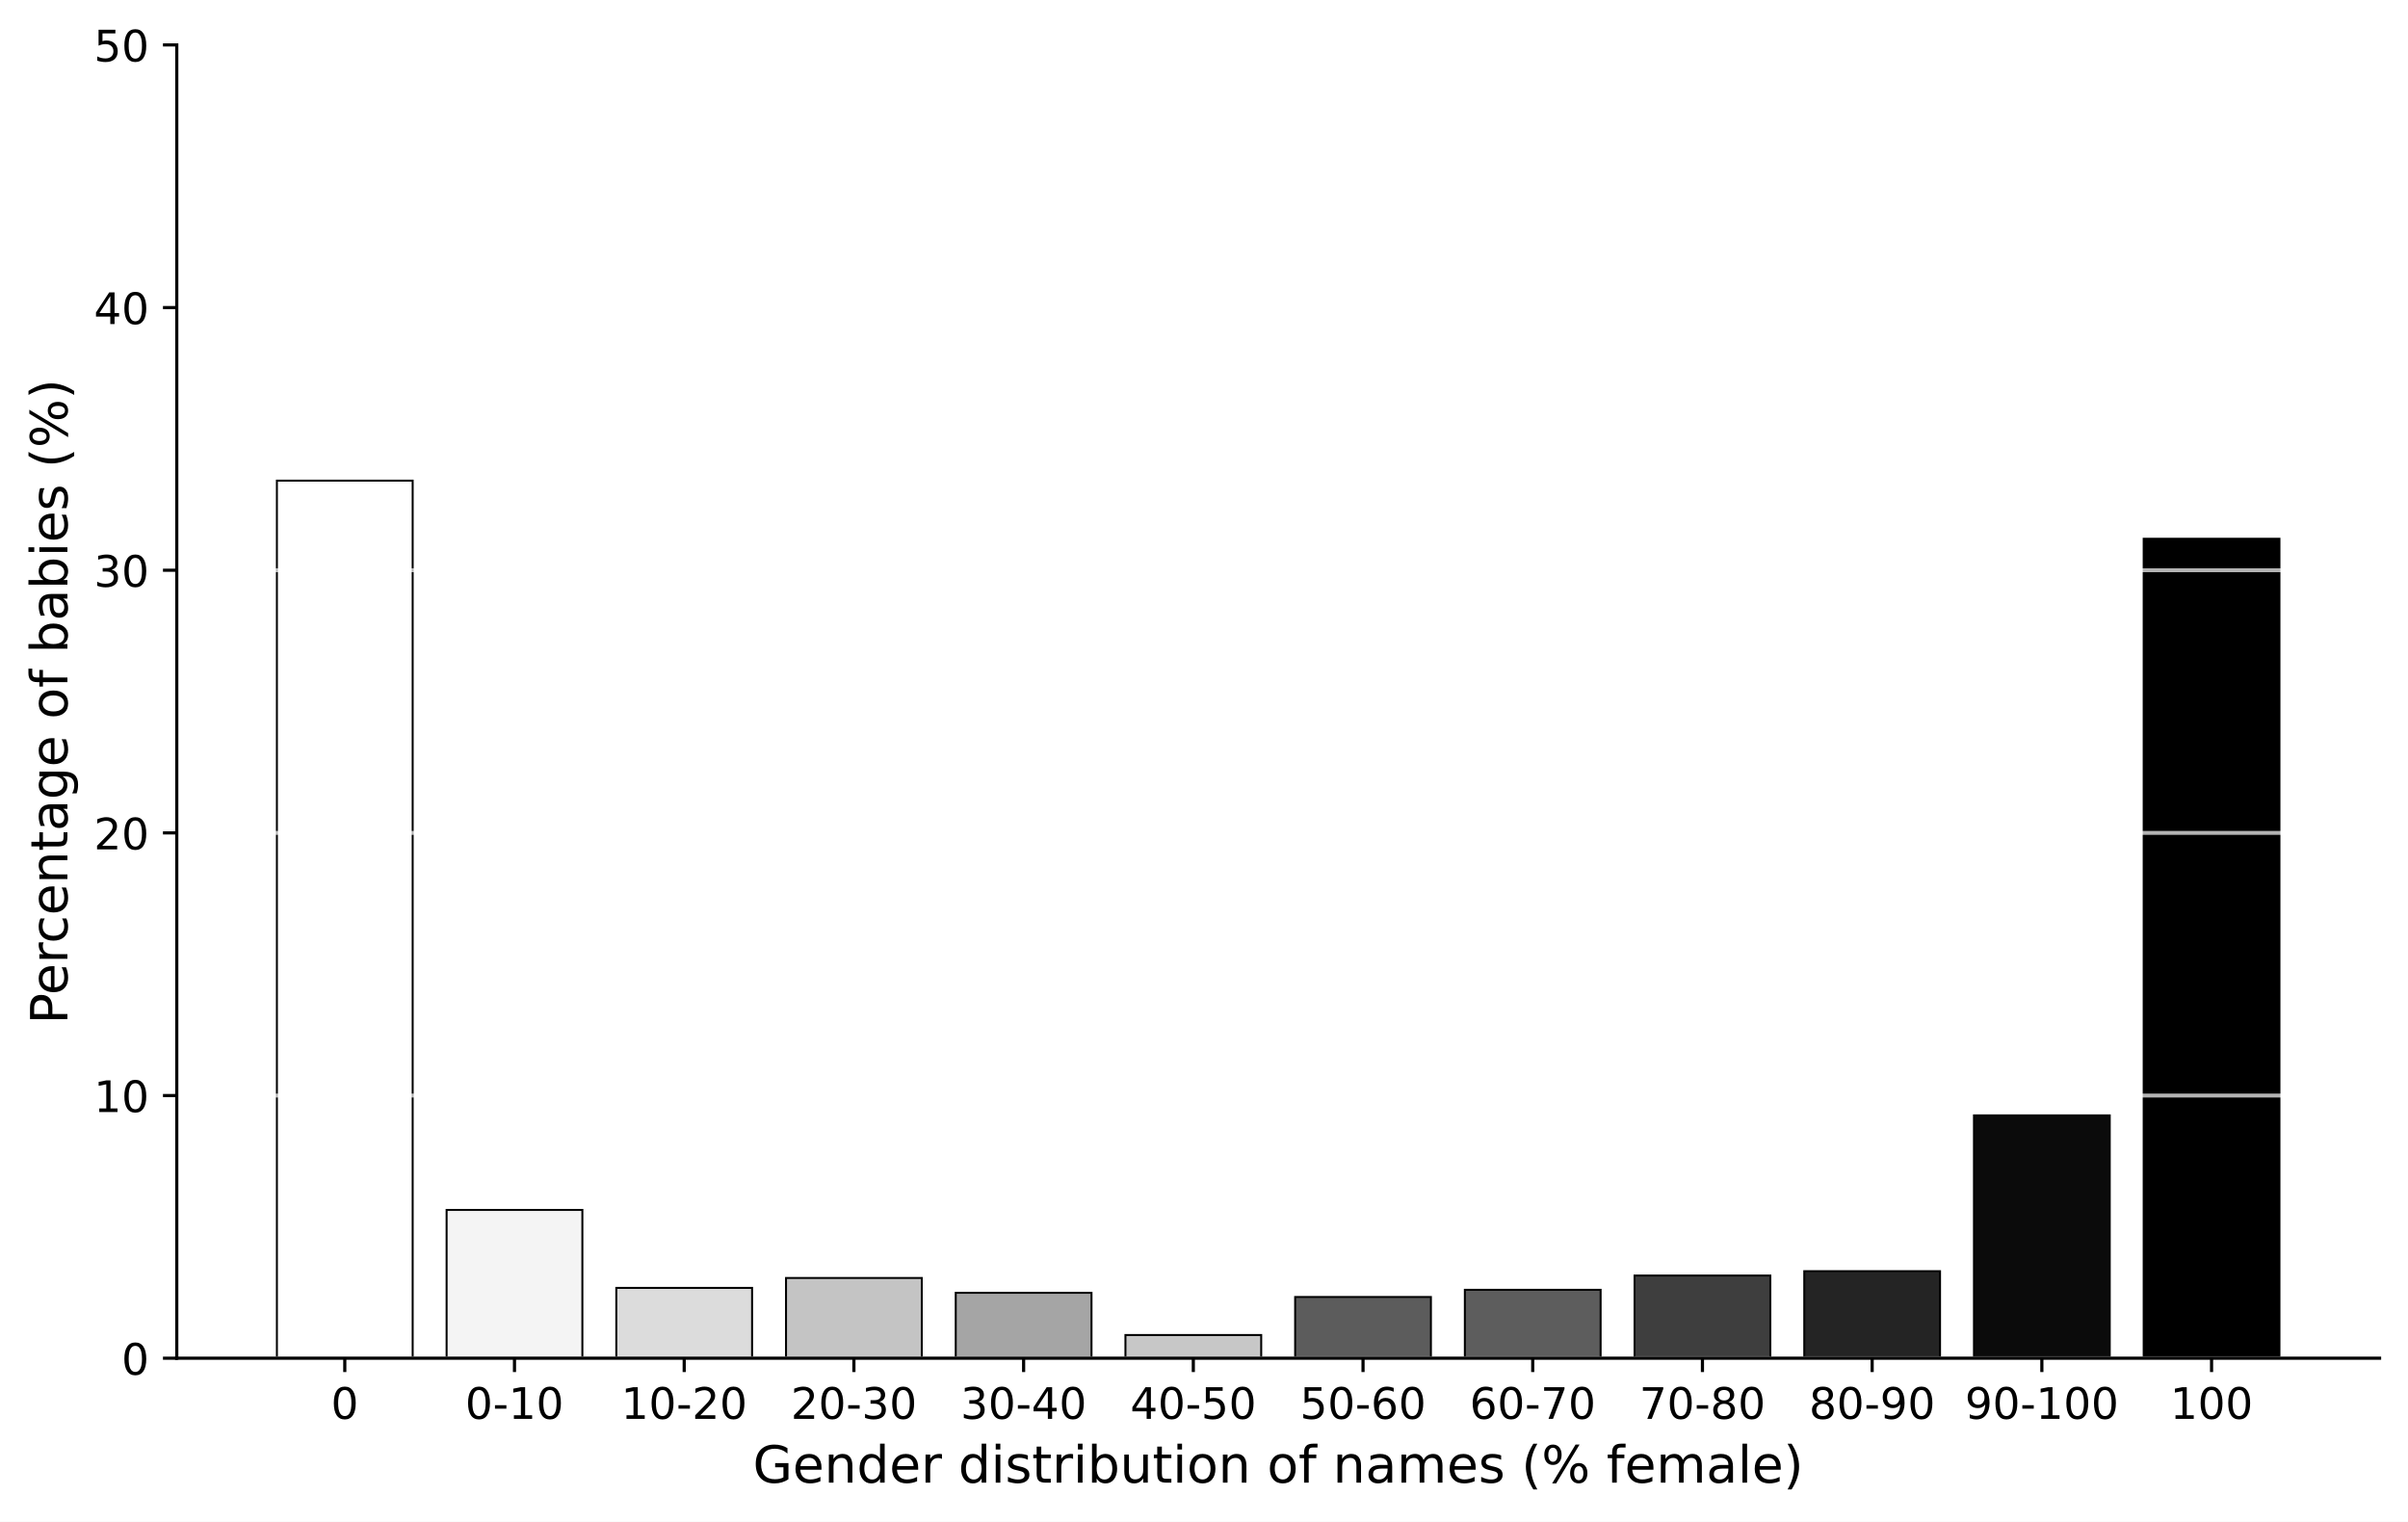
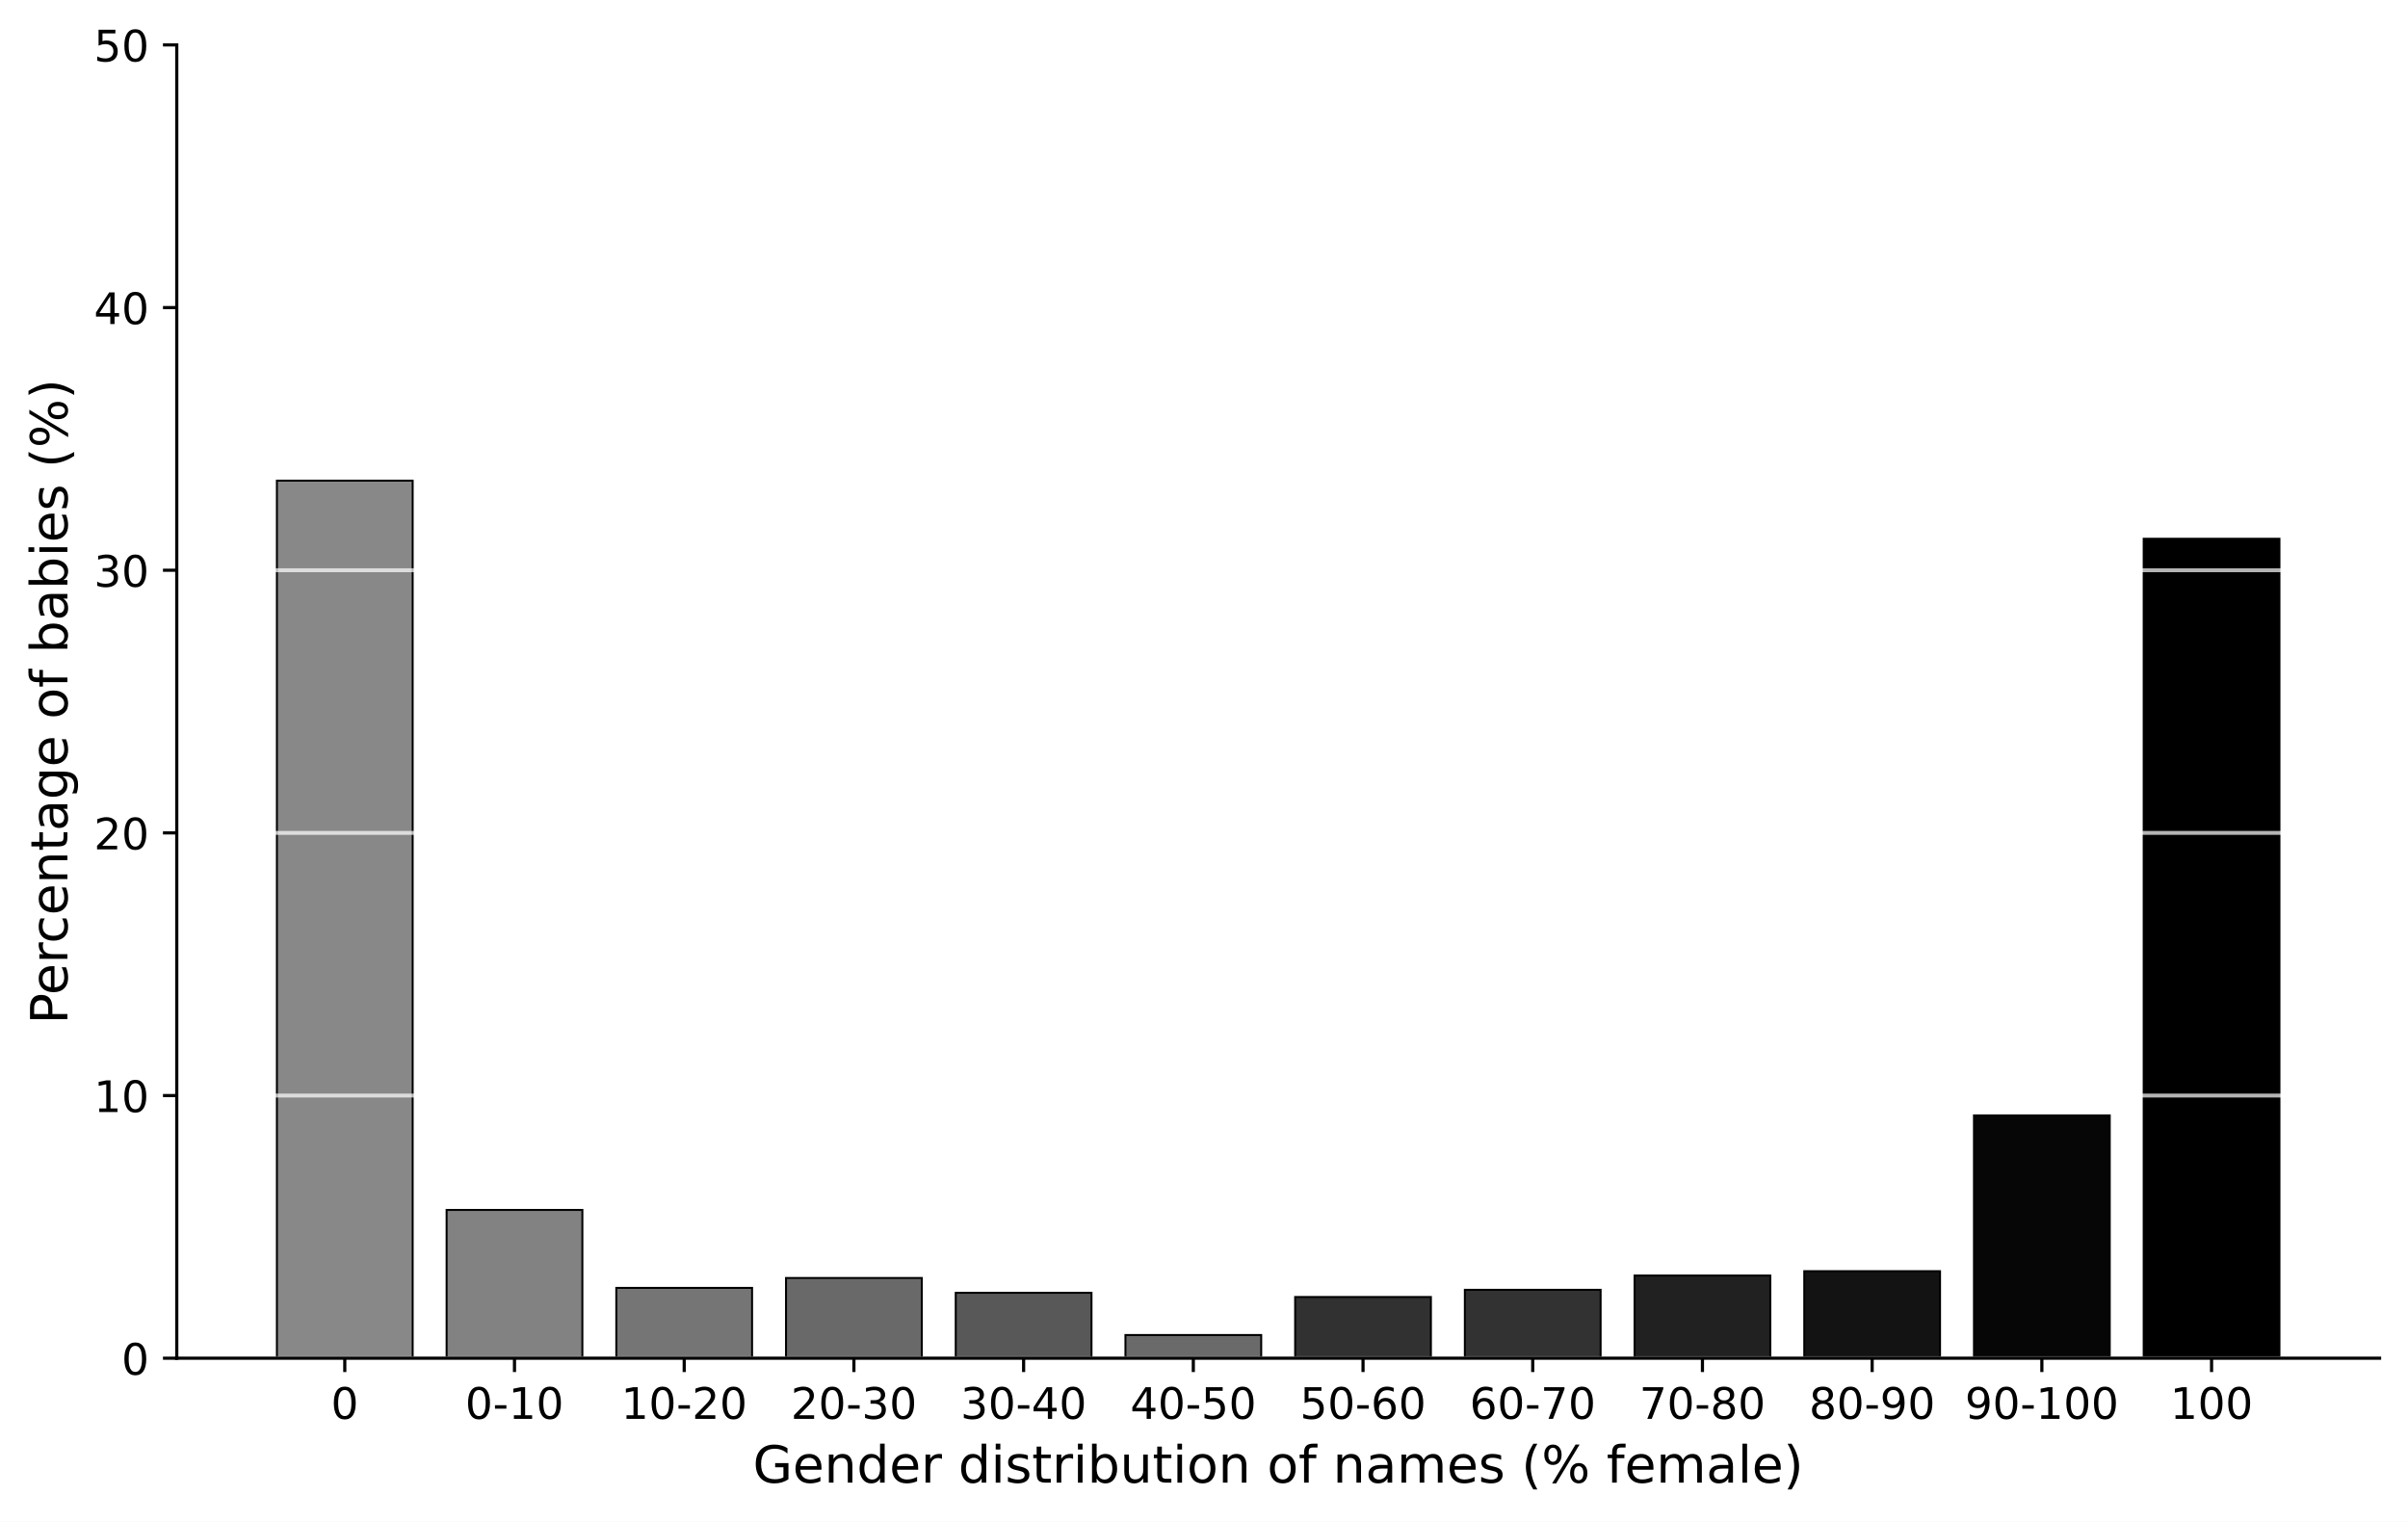
<svg xmlns="http://www.w3.org/2000/svg" xmlns:xlink="http://www.w3.org/1999/xlink" width="609.979pt" height="385.447pt" viewBox="0 0 609.979 385.447" version="1.1">
  <defs>
    <style type="text/css">*{stroke-linejoin: round; stroke-linecap: butt}</style>
  </defs>
  <g id="figure_1">
    <g id="patch_1">
      <path d="M 0 385.447  L 609.979 385.447  L 609.979 0  L 0 0  z " style="fill: #ffffff" />
    </g>
    <g id="axes_1">
      <g id="patch_2">
        <path d="M 44.779 344.019  L 602.779 344.019  L 602.779 11.379  L 44.779 11.379  z " style="fill: #ffffff" />
      </g>
      <g id="patch_3">
-         <path d="M 70.143 344.019  L 104.534 344.019  L 104.534 121.744  L 70.143 121.744  z " clip-path="url(#p2e88b78d54)" style="fill: #ffffff; stroke: #000000; stroke-width: 0.5; stroke-linejoin: miter" />
+         <path d="M 70.143 344.019  L 104.534 344.019  L 104.534 121.744  L 70.143 121.744  z " clip-path="url(#pc950bdbe50)" style="fill: #888888; stroke: #000000; stroke-width: 0.5; stroke-linejoin: miter" />
      </g>
      <g id="patch_4">
-         <path d="M 113.132 344.019  L 147.523 344.019  L 147.523 306.465  L 113.132 306.465  z " clip-path="url(#p2e88b78d54)" style="fill: #f4f4f4; stroke: #000000; stroke-width: 0.5; stroke-linejoin: miter" />
+         <path d="M 113.132 344.019  L 147.523 344.019  L 147.523 306.465  L 113.132 306.465  z " clip-path="url(#pc950bdbe50)" style="fill: #828282; stroke: #000000; stroke-width: 0.5; stroke-linejoin: miter" />
      </g>
      <g id="patch_5">
-         <path d="M 156.121 344.019  L 190.512 344.019  L 190.512 326.214  L 156.121 326.214  z " clip-path="url(#p2e88b78d54)" style="fill: #dcdcdc; stroke: #000000; stroke-width: 0.5; stroke-linejoin: miter" />
+         <path d="M 156.121 344.019  L 190.512 344.019  L 190.512 326.214  L 156.121 326.214  z " clip-path="url(#pc950bdbe50)" style="fill: #757575; stroke: #000000; stroke-width: 0.5; stroke-linejoin: miter" />
      </g>
      <g id="patch_6">
-         <path d="M 199.11 344.019  L 233.502 344.019  L 233.502 323.696  L 199.11 323.696  z " clip-path="url(#p2e88b78d54)" style="fill: #c4c4c4; stroke: #000000; stroke-width: 0.5; stroke-linejoin: miter" />
+         <path d="M 199.11 344.019  L 233.502 344.019  L 233.502 323.696  L 199.11 323.696  z " clip-path="url(#pc950bdbe50)" style="fill: #696969; stroke: #000000; stroke-width: 0.5; stroke-linejoin: miter" />
      </g>
      <g id="patch_7">
-         <path d="M 242.1 344.019  L 276.491 344.019  L 276.491 327.451  L 242.1 327.451  z " clip-path="url(#p2e88b78d54)" style="fill: #a5a5a5; stroke: #000000; stroke-width: 0.5; stroke-linejoin: miter" />
+         <path d="M 242.1 344.019  L 276.491 344.019  L 276.491 327.451  L 242.1 327.451  z " clip-path="url(#pc950bdbe50)" style="fill: #585858; stroke: #000000; stroke-width: 0.5; stroke-linejoin: miter" />
      </g>
      <g id="patch_8">
-         <path d="M 285.089 344.019  L 319.48 344.019  L 319.48 338.143  L 285.089 338.143  z " clip-path="url(#p2e88b78d54)" style="fill: #c7c7c7; stroke: #000000; stroke-width: 0.5; stroke-linejoin: miter" />
+         <path d="M 285.089 344.019  L 319.48 344.019  L 319.48 338.143  L 285.089 338.143  z " clip-path="url(#pc950bdbe50)" style="fill: #6a6a6a; stroke: #000000; stroke-width: 0.5; stroke-linejoin: miter" />
      </g>
      <g id="patch_9">
-         <path d="M 328.078 344.019  L 362.469 344.019  L 362.469 328.512  L 328.078 328.512  z " clip-path="url(#p2e88b78d54)" style="fill: #5c5c5c; stroke: #000000; stroke-width: 0.5; stroke-linejoin: miter" />
+         <path d="M 328.078 344.019  L 362.469 344.019  L 362.469 328.512  L 328.078 328.512  z " clip-path="url(#pc950bdbe50)" style="fill: #313131; stroke: #000000; stroke-width: 0.5; stroke-linejoin: miter" />
      </g>
      <g id="patch_10">
-         <path d="M 371.067 344.019  L 405.459 344.019  L 405.459 326.7  L 371.067 326.7  z " clip-path="url(#p2e88b78d54)" style="fill: #5d5d5d; stroke: #000000; stroke-width: 0.5; stroke-linejoin: miter" />
+         <path d="M 371.067 344.019  L 405.459 344.019  L 405.459 326.7  L 371.067 326.7  z " clip-path="url(#pc950bdbe50)" style="fill: #323232; stroke: #000000; stroke-width: 0.5; stroke-linejoin: miter" />
      </g>
      <g id="patch_11">
-         <path d="M 414.056 344.019  L 448.448 344.019  L 448.448 323.077  L 414.056 323.077  z " clip-path="url(#p2e88b78d54)" style="fill: #3e3e3e; stroke: #000000; stroke-width: 0.5; stroke-linejoin: miter" />
+         <path d="M 414.056 344.019  L 448.448 344.019  L 448.448 323.077  L 414.056 323.077  z " clip-path="url(#pc950bdbe50)" style="fill: #212121; stroke: #000000; stroke-width: 0.5; stroke-linejoin: miter" />
      </g>
      <g id="patch_12">
-         <path d="M 457.046 344.019  L 491.437 344.019  L 491.437 321.973  L 457.046 321.973  z " clip-path="url(#p2e88b78d54)" style="fill: #242424; stroke: #000000; stroke-width: 0.5; stroke-linejoin: miter" />
+         <path d="M 457.046 344.019  L 491.437 344.019  L 491.437 321.973  L 457.046 321.973  z " clip-path="url(#pc950bdbe50)" style="fill: #131313; stroke: #000000; stroke-width: 0.5; stroke-linejoin: miter" />
      </g>
      <g id="patch_13">
-         <path d="M 500.035 344.019  L 534.426 344.019  L 534.426 282.519  L 500.035 282.519  z " clip-path="url(#p2e88b78d54)" style="fill: #0b0b0b; stroke: #000000; stroke-width: 0.5; stroke-linejoin: miter" />
+         <path d="M 500.035 344.019  L 534.426 344.019  L 534.426 282.519  L 500.035 282.519  z " clip-path="url(#pc950bdbe50)" style="fill: #060606; stroke: #000000; stroke-width: 0.5; stroke-linejoin: miter" />
      </g>
      <g id="patch_14">
-         <path d="M 543.024 344.019  L 577.415 344.019  L 577.415 136.456  L 543.024 136.456  z " clip-path="url(#p2e88b78d54)" style="stroke: #000000; stroke-width: 0.5; stroke-linejoin: miter" />
+         <path d="M 543.024 344.019  L 577.415 344.019  L 577.415 136.456  L 543.024 136.456  z " clip-path="url(#pc950bdbe50)" style="stroke: #000000; stroke-width: 0.5; stroke-linejoin: miter" />
      </g>
      <g id="matplotlib.axis_1">
        <g id="xtick_1">
          <g id="line2d_1">
            <defs>
-               <path id="ma3ea70d8e1" d="M 0 0  L 0 3.5  " style="stroke: #000000; stroke-width: 0.8" />
+               <path id="m10bb8e1ade" d="M 0 0  L 0 3.5  " style="stroke: #000000; stroke-width: 0.8" />
            </defs>
            <g>
-               <use xlink:href="#ma3ea70d8e1" x="87.338" y="344.019" style="stroke: #000000; stroke-width: 0.8" />
+               <use xlink:href="#m10bb8e1ade" x="87.338" y="344.019" style="stroke: #000000; stroke-width: 0.8" />
            </g>
          </g>
          <g id="text_1">
            <g transform="translate(83.83901 359.3774) scale(0.11 -0.11)">
              <defs>
                <path id="DejaVuSans-30" d="M 2034 4250  Q 1547 4250 1301 3770  Q 1056 3291 1056 2328  Q 1056 1369 1301 889  Q 1547 409 2034 409  Q 2525 409 2770 889  Q 3016 1369 3016 2328  Q 3016 3291 2770 3770  Q 2525 4250 2034 4250  z M 2034 4750  Q 2819 4750 3233 4129  Q 3647 3509 3647 2328  Q 3647 1150 3233 529  Q 2819 -91 2034 -91  Q 1250 -91 836 529  Q 422 1150 422 2328  Q 422 3509 836 4129  Q 1250 4750 2034 4750  z " transform="scale(0.015625)" />
              </defs>
              <use xlink:href="#DejaVuSans-30" />
            </g>
          </g>
        </g>
        <g id="xtick_2">
          <g id="line2d_2">
            <g>
-               <use xlink:href="#ma3ea70d8e1" x="130.328" y="344.019" style="stroke: #000000; stroke-width: 0.8" />
+               <use xlink:href="#m10bb8e1ade" x="130.328" y="344.019" style="stroke: #000000; stroke-width: 0.8" />
            </g>
          </g>
          <g id="text_2">
            <g transform="translate(117.8452 359.3774) scale(0.11 -0.11)">
              <defs>
                <path id="DejaVuSans-2d" d="M 313 2009  L 1997 2009  L 1997 1497  L 313 1497  L 313 2009  z " transform="scale(0.015625)" />
                <path id="DejaVuSans-31" d="M 794 531  L 1825 531  L 1825 4091  L 703 3866  L 703 4441  L 1819 4666  L 2450 4666  L 2450 531  L 3481 531  L 3481 0  L 794 0  L 794 531  z " transform="scale(0.015625)" />
              </defs>
              <use xlink:href="#DejaVuSans-30" />
              <use xlink:href="#DejaVuSans-2d" transform="translate(63.62305 0)" />
              <use xlink:href="#DejaVuSans-31" transform="translate(99.70703 0)" />
              <use xlink:href="#DejaVuSans-30" transform="translate(163.3301 0)" />
            </g>
          </g>
        </g>
        <g id="xtick_3">
          <g id="line2d_3">
            <g>
-               <use xlink:href="#ma3ea70d8e1" x="173.317" y="344.019" style="stroke: #000000; stroke-width: 0.8" />
+               <use xlink:href="#m10bb8e1ade" x="173.317" y="344.019" style="stroke: #000000; stroke-width: 0.8" />
            </g>
          </g>
          <g id="text_3">
            <g transform="translate(157.335 359.3774) scale(0.11 -0.11)">
              <defs>
                <path id="DejaVuSans-32" d="M 1228 531  L 3431 531  L 3431 0  L 469 0  L 469 531  Q 828 903 1448 1529  Q 2069 2156 2228 2338  Q 2531 2678 2651 2914  Q 2772 3150 2772 3378  Q 2772 3750 2511 3984  Q 2250 4219 1831 4219  Q 1534 4219 1204 4116  Q 875 4013 500 3803  L 500 4441  Q 881 4594 1212 4672  Q 1544 4750 1819 4750  Q 2544 4750 2975 4387  Q 3406 4025 3406 3419  Q 3406 3131 3298 2873  Q 3191 2616 2906 2266  Q 2828 2175 2409 1742  Q 1991 1309 1228 531  z " transform="scale(0.015625)" />
              </defs>
              <use xlink:href="#DejaVuSans-31" />
              <use xlink:href="#DejaVuSans-30" transform="translate(63.62305 0)" />
              <use xlink:href="#DejaVuSans-2d" transform="translate(127.2461 0)" />
              <use xlink:href="#DejaVuSans-32" transform="translate(163.3301 0)" />
              <use xlink:href="#DejaVuSans-30" transform="translate(226.9531 0)" />
            </g>
          </g>
        </g>
        <g id="xtick_4">
          <g id="line2d_4">
            <g>
-               <use xlink:href="#ma3ea70d8e1" x="216.306" y="344.019" style="stroke: #000000; stroke-width: 0.8" />
+               <use xlink:href="#m10bb8e1ade" x="216.306" y="344.019" style="stroke: #000000; stroke-width: 0.8" />
            </g>
          </g>
          <g id="text_4">
            <g transform="translate(200.3242 359.3774) scale(0.11 -0.11)">
              <defs>
                <path id="DejaVuSans-33" d="M 2597 2516  Q 3050 2419 3304 2112  Q 3559 1806 3559 1356  Q 3559 666 3084 287  Q 2609 -91 1734 -91  Q 1441 -91 1130 -33  Q 819 25 488 141  L 488 750  Q 750 597 1062 519  Q 1375 441 1716 441  Q 2309 441 2620 675  Q 2931 909 2931 1356  Q 2931 1769 2642 2001  Q 2353 2234 1838 2234  L 1294 2234  L 1294 2753  L 1863 2753  Q 2328 2753 2575 2939  Q 2822 3125 2822 3475  Q 2822 3834 2567 4026  Q 2313 4219 1838 4219  Q 1578 4219 1281 4162  Q 984 4106 628 3988  L 628 4550  Q 988 4650 1302 4700  Q 1616 4750 1894 4750  Q 2613 4750 3031 4423  Q 3450 4097 3450 3541  Q 3450 3153 3228 2886  Q 3006 2619 2597 2516  z " transform="scale(0.015625)" />
              </defs>
              <use xlink:href="#DejaVuSans-32" />
              <use xlink:href="#DejaVuSans-30" transform="translate(63.62305 0)" />
              <use xlink:href="#DejaVuSans-2d" transform="translate(127.2461 0)" />
              <use xlink:href="#DejaVuSans-33" transform="translate(163.3301 0)" />
              <use xlink:href="#DejaVuSans-30" transform="translate(226.9531 0)" />
            </g>
          </g>
        </g>
        <g id="xtick_5">
          <g id="line2d_5">
            <g>
-               <use xlink:href="#ma3ea70d8e1" x="259.295" y="344.019" style="stroke: #000000; stroke-width: 0.8" />
+               <use xlink:href="#m10bb8e1ade" x="259.295" y="344.019" style="stroke: #000000; stroke-width: 0.8" />
            </g>
          </g>
          <g id="text_5">
            <g transform="translate(243.3134 359.3774) scale(0.11 -0.11)">
              <defs>
                <path id="DejaVuSans-34" d="M 2419 4116  L 825 1625  L 2419 1625  L 2419 4116  z M 2253 4666  L 3047 4666  L 3047 1625  L 3713 1625  L 3713 1100  L 3047 1100  L 3047 0  L 2419 0  L 2419 1100  L 313 1100  L 313 1709  L 2253 4666  z " transform="scale(0.015625)" />
              </defs>
              <use xlink:href="#DejaVuSans-33" />
              <use xlink:href="#DejaVuSans-30" transform="translate(63.62305 0)" />
              <use xlink:href="#DejaVuSans-2d" transform="translate(127.2461 0)" />
              <use xlink:href="#DejaVuSans-34" transform="translate(163.3301 0)" />
              <use xlink:href="#DejaVuSans-30" transform="translate(226.9531 0)" />
            </g>
          </g>
        </g>
        <g id="xtick_6">
          <g id="line2d_6">
            <g>
-               <use xlink:href="#ma3ea70d8e1" x="302.284" y="344.019" style="stroke: #000000; stroke-width: 0.8" />
+               <use xlink:href="#m10bb8e1ade" x="302.284" y="344.019" style="stroke: #000000; stroke-width: 0.8" />
            </g>
          </g>
          <g id="text_6">
            <g transform="translate(286.3027 359.3774) scale(0.11 -0.11)">
              <defs>
                <path id="DejaVuSans-35" d="M 691 4666  L 3169 4666  L 3169 4134  L 1269 4134  L 1269 2991  Q 1406 3038 1543 3061  Q 1681 3084 1819 3084  Q 2600 3084 3056 2656  Q 3513 2228 3513 1497  Q 3513 744 3044 326  Q 2575 -91 1722 -91  Q 1428 -91 1123 -41  Q 819 9 494 109  L 494 744  Q 775 591 1075 516  Q 1375 441 1709 441  Q 2250 441 2565 725  Q 2881 1009 2881 1497  Q 2881 1984 2565 2268  Q 2250 2553 1709 2553  Q 1456 2553 1204 2497  Q 953 2441 691 2322  L 691 4666  z " transform="scale(0.015625)" />
              </defs>
              <use xlink:href="#DejaVuSans-34" />
              <use xlink:href="#DejaVuSans-30" transform="translate(63.62305 0)" />
              <use xlink:href="#DejaVuSans-2d" transform="translate(127.2461 0)" />
              <use xlink:href="#DejaVuSans-35" transform="translate(163.3301 0)" />
              <use xlink:href="#DejaVuSans-30" transform="translate(226.9531 0)" />
            </g>
          </g>
        </g>
        <g id="xtick_7">
          <g id="line2d_7">
            <g>
-               <use xlink:href="#ma3ea70d8e1" x="345.274" y="344.019" style="stroke: #000000; stroke-width: 0.8" />
+               <use xlink:href="#m10bb8e1ade" x="345.274" y="344.019" style="stroke: #000000; stroke-width: 0.8" />
            </g>
          </g>
          <g id="text_7">
            <g transform="translate(329.2919 359.3774) scale(0.11 -0.11)">
              <defs>
                <path id="DejaVuSans-36" d="M 2113 2584  Q 1688 2584 1439 2293  Q 1191 2003 1191 1497  Q 1191 994 1439 701  Q 1688 409 2113 409  Q 2538 409 2786 701  Q 3034 994 3034 1497  Q 3034 2003 2786 2293  Q 2538 2584 2113 2584  z M 3366 4563  L 3366 3988  Q 3128 4100 2886 4159  Q 2644 4219 2406 4219  Q 1781 4219 1451 3797  Q 1122 3375 1075 2522  Q 1259 2794 1537 2939  Q 1816 3084 2150 3084  Q 2853 3084 3261 2657  Q 3669 2231 3669 1497  Q 3669 778 3244 343  Q 2819 -91 2113 -91  Q 1303 -91 875 529  Q 447 1150 447 2328  Q 447 3434 972 4092  Q 1497 4750 2381 4750  Q 2619 4750 2861 4703  Q 3103 4656 3366 4563  z " transform="scale(0.015625)" />
              </defs>
              <use xlink:href="#DejaVuSans-35" />
              <use xlink:href="#DejaVuSans-30" transform="translate(63.62305 0)" />
              <use xlink:href="#DejaVuSans-2d" transform="translate(127.2461 0)" />
              <use xlink:href="#DejaVuSans-36" transform="translate(163.3301 0)" />
              <use xlink:href="#DejaVuSans-30" transform="translate(226.9531 0)" />
            </g>
          </g>
        </g>
        <g id="xtick_8">
          <g id="line2d_8">
            <g>
-               <use xlink:href="#ma3ea70d8e1" x="388.263" y="344.019" style="stroke: #000000; stroke-width: 0.8" />
+               <use xlink:href="#m10bb8e1ade" x="388.263" y="344.019" style="stroke: #000000; stroke-width: 0.8" />
            </g>
          </g>
          <g id="text_8">
            <g transform="translate(372.2811 359.3774) scale(0.11 -0.11)">
              <defs>
                <path id="DejaVuSans-37" d="M 525 4666  L 3525 4666  L 3525 4397  L 1831 0  L 1172 0  L 2766 4134  L 525 4134  L 525 4666  z " transform="scale(0.015625)" />
              </defs>
              <use xlink:href="#DejaVuSans-36" />
              <use xlink:href="#DejaVuSans-30" transform="translate(63.62305 0)" />
              <use xlink:href="#DejaVuSans-2d" transform="translate(127.2461 0)" />
              <use xlink:href="#DejaVuSans-37" transform="translate(163.3301 0)" />
              <use xlink:href="#DejaVuSans-30" transform="translate(226.9531 0)" />
            </g>
          </g>
        </g>
        <g id="xtick_9">
          <g id="line2d_9">
            <g>
-               <use xlink:href="#ma3ea70d8e1" x="431.252" y="344.019" style="stroke: #000000; stroke-width: 0.8" />
+               <use xlink:href="#m10bb8e1ade" x="431.252" y="344.019" style="stroke: #000000; stroke-width: 0.8" />
            </g>
          </g>
          <g id="text_9">
            <g transform="translate(415.2703 359.3774) scale(0.11 -0.11)">
              <defs>
                <path id="DejaVuSans-38" d="M 2034 2216  Q 1584 2216 1326 1975  Q 1069 1734 1069 1313  Q 1069 891 1326 650  Q 1584 409 2034 409  Q 2484 409 2743 651  Q 3003 894 3003 1313  Q 3003 1734 2745 1975  Q 2488 2216 2034 2216  z M 1403 2484  Q 997 2584 770 2862  Q 544 3141 544 3541  Q 544 4100 942 4425  Q 1341 4750 2034 4750  Q 2731 4750 3128 4425  Q 3525 4100 3525 3541  Q 3525 3141 3298 2862  Q 3072 2584 2669 2484  Q 3125 2378 3379 2068  Q 3634 1759 3634 1313  Q 3634 634 3220 271  Q 2806 -91 2034 -91  Q 1263 -91 848 271  Q 434 634 434 1313  Q 434 1759 690 2068  Q 947 2378 1403 2484  z M 1172 3481  Q 1172 3119 1398 2916  Q 1625 2713 2034 2713  Q 2441 2713 2670 2916  Q 2900 3119 2900 3481  Q 2900 3844 2670 4047  Q 2441 4250 2034 4250  Q 1625 4250 1398 4047  Q 1172 3844 1172 3481  z " transform="scale(0.015625)" />
              </defs>
              <use xlink:href="#DejaVuSans-37" />
              <use xlink:href="#DejaVuSans-30" transform="translate(63.62305 0)" />
              <use xlink:href="#DejaVuSans-2d" transform="translate(127.2461 0)" />
              <use xlink:href="#DejaVuSans-38" transform="translate(163.3301 0)" />
              <use xlink:href="#DejaVuSans-30" transform="translate(226.9531 0)" />
            </g>
          </g>
        </g>
        <g id="xtick_10">
          <g id="line2d_10">
            <g>
-               <use xlink:href="#ma3ea70d8e1" x="474.241" y="344.019" style="stroke: #000000; stroke-width: 0.8" />
+               <use xlink:href="#m10bb8e1ade" x="474.241" y="344.019" style="stroke: #000000; stroke-width: 0.8" />
            </g>
          </g>
          <g id="text_10">
            <g transform="translate(458.2595 359.3774) scale(0.11 -0.11)">
              <defs>
                <path id="DejaVuSans-39" d="M 703 97  L 703 672  Q 941 559 1184 500  Q 1428 441 1663 441  Q 2288 441 2617 861  Q 2947 1281 2994 2138  Q 2813 1869 2534 1725  Q 2256 1581 1919 1581  Q 1219 1581 811 2004  Q 403 2428 403 3163  Q 403 3881 828 4315  Q 1253 4750 1959 4750  Q 2769 4750 3195 4129  Q 3622 3509 3622 2328  Q 3622 1225 3098 567  Q 2575 -91 1691 -91  Q 1453 -91 1209 -44  Q 966 3 703 97  z M 1959 2075  Q 2384 2075 2632 2365  Q 2881 2656 2881 3163  Q 2881 3666 2632 3958  Q 2384 4250 1959 4250  Q 1534 4250 1286 3958  Q 1038 3666 1038 3163  Q 1038 2656 1286 2365  Q 1534 2075 1959 2075  z " transform="scale(0.015625)" />
              </defs>
              <use xlink:href="#DejaVuSans-38" />
              <use xlink:href="#DejaVuSans-30" transform="translate(63.62305 0)" />
              <use xlink:href="#DejaVuSans-2d" transform="translate(127.2461 0)" />
              <use xlink:href="#DejaVuSans-39" transform="translate(163.3301 0)" />
              <use xlink:href="#DejaVuSans-30" transform="translate(226.9531 0)" />
            </g>
          </g>
        </g>
        <g id="xtick_11">
          <g id="line2d_11">
            <g>
-               <use xlink:href="#ma3ea70d8e1" x="517.231" y="344.019" style="stroke: #000000; stroke-width: 0.8" />
+               <use xlink:href="#m10bb8e1ade" x="517.231" y="344.019" style="stroke: #000000; stroke-width: 0.8" />
            </g>
          </g>
          <g id="text_11">
            <g transform="translate(497.7494 359.3774) scale(0.11 -0.11)">
              <use xlink:href="#DejaVuSans-39" />
              <use xlink:href="#DejaVuSans-30" transform="translate(63.62305 0)" />
              <use xlink:href="#DejaVuSans-2d" transform="translate(127.2461 0)" />
              <use xlink:href="#DejaVuSans-31" transform="translate(163.3301 0)" />
              <use xlink:href="#DejaVuSans-30" transform="translate(226.9531 0)" />
              <use xlink:href="#DejaVuSans-30" transform="translate(290.5762 0)" />
            </g>
          </g>
        </g>
        <g id="xtick_12">
          <g id="line2d_12">
            <g>
-               <use xlink:href="#ma3ea70d8e1" x="560.22" y="344.019" style="stroke: #000000; stroke-width: 0.8" />
+               <use xlink:href="#m10bb8e1ade" x="560.22" y="344.019" style="stroke: #000000; stroke-width: 0.8" />
            </g>
          </g>
          <g id="text_12">
            <g transform="translate(549.7216 359.3774) scale(0.11 -0.11)">
              <use xlink:href="#DejaVuSans-31" />
              <use xlink:href="#DejaVuSans-30" transform="translate(63.62305 0)" />
              <use xlink:href="#DejaVuSans-30" transform="translate(127.2461 0)" />
            </g>
          </g>
        </g>
        <g id="text_13">
          <g transform="translate(190.7149 375.543) scale(0.13 -0.13)">
            <defs>
              <path id="DejaVuSans-47" d="M 3809 666  L 3809 1919  L 2778 1919  L 2778 2438  L 4434 2438  L 4434 434  Q 4069 175 3628 42  Q 3188 -91 2688 -91  Q 1594 -91 976 548  Q 359 1188 359 2328  Q 359 3472 976 4111  Q 1594 4750 2688 4750  Q 3144 4750 3555 4637  Q 3966 4525 4313 4306  L 4313 3634  Q 3963 3931 3569 4081  Q 3175 4231 2741 4231  Q 1884 4231 1454 3753  Q 1025 3275 1025 2328  Q 1025 1384 1454 906  Q 1884 428 2741 428  Q 3075 428 3337 486  Q 3600 544 3809 666  z " transform="scale(0.015625)" />
              <path id="DejaVuSans-65" d="M 3597 1894  L 3597 1613  L 953 1613  Q 991 1019 1311 708  Q 1631 397 2203 397  Q 2534 397 2845 478  Q 3156 559 3463 722  L 3463 178  Q 3153 47 2828 -22  Q 2503 -91 2169 -91  Q 1331 -91 842 396  Q 353 884 353 1716  Q 353 2575 817 3079  Q 1281 3584 2069 3584  Q 2775 3584 3186 3129  Q 3597 2675 3597 1894  z M 3022 2063  Q 3016 2534 2758 2815  Q 2500 3097 2075 3097  Q 1594 3097 1305 2825  Q 1016 2553 972 2059  L 3022 2063  z " transform="scale(0.015625)" />
              <path id="DejaVuSans-6e" d="M 3513 2113  L 3513 0  L 2938 0  L 2938 2094  Q 2938 2591 2744 2837  Q 2550 3084 2163 3084  Q 1697 3084 1428 2787  Q 1159 2491 1159 1978  L 1159 0  L 581 0  L 581 3500  L 1159 3500  L 1159 2956  Q 1366 3272 1645 3428  Q 1925 3584 2291 3584  Q 2894 3584 3203 3211  Q 3513 2838 3513 2113  z " transform="scale(0.015625)" />
              <path id="DejaVuSans-64" d="M 2906 2969  L 2906 4863  L 3481 4863  L 3481 0  L 2906 0  L 2906 525  Q 2725 213 2448 61  Q 2172 -91 1784 -91  Q 1150 -91 751 415  Q 353 922 353 1747  Q 353 2572 751 3078  Q 1150 3584 1784 3584  Q 2172 3584 2448 3432  Q 2725 3281 2906 2969  z M 947 1747  Q 947 1113 1208 752  Q 1469 391 1925 391  Q 2381 391 2643 752  Q 2906 1113 2906 1747  Q 2906 2381 2643 2742  Q 2381 3103 1925 3103  Q 1469 3103 1208 2742  Q 947 2381 947 1747  z " transform="scale(0.015625)" />
              <path id="DejaVuSans-72" d="M 2631 2963  Q 2534 3019 2420 3045  Q 2306 3072 2169 3072  Q 1681 3072 1420 2755  Q 1159 2438 1159 1844  L 1159 0  L 581 0  L 581 3500  L 1159 3500  L 1159 2956  Q 1341 3275 1631 3429  Q 1922 3584 2338 3584  Q 2397 3584 2469 3576  Q 2541 3569 2628 3553  L 2631 2963  z " transform="scale(0.015625)" />
              <path id="DejaVuSans-20" transform="scale(0.015625)" />
              <path id="DejaVuSans-69" d="M 603 3500  L 1178 3500  L 1178 0  L 603 0  L 603 3500  z M 603 4863  L 1178 4863  L 1178 4134  L 603 4134  L 603 4863  z " transform="scale(0.015625)" />
              <path id="DejaVuSans-73" d="M 2834 3397  L 2834 2853  Q 2591 2978 2328 3040  Q 2066 3103 1784 3103  Q 1356 3103 1142 2972  Q 928 2841 928 2578  Q 928 2378 1081 2264  Q 1234 2150 1697 2047  L 1894 2003  Q 2506 1872 2764 1633  Q 3022 1394 3022 966  Q 3022 478 2636 193  Q 2250 -91 1575 -91  Q 1294 -91 989 -36  Q 684 19 347 128  L 347 722  Q 666 556 975 473  Q 1284 391 1588 391  Q 1994 391 2212 530  Q 2431 669 2431 922  Q 2431 1156 2273 1281  Q 2116 1406 1581 1522  L 1381 1569  Q 847 1681 609 1914  Q 372 2147 372 2553  Q 372 3047 722 3315  Q 1072 3584 1716 3584  Q 2034 3584 2315 3537  Q 2597 3491 2834 3397  z " transform="scale(0.015625)" />
              <path id="DejaVuSans-74" d="M 1172 4494  L 1172 3500  L 2356 3500  L 2356 3053  L 1172 3053  L 1172 1153  Q 1172 725 1289 603  Q 1406 481 1766 481  L 2356 481  L 2356 0  L 1766 0  Q 1100 0 847 248  Q 594 497 594 1153  L 594 3053  L 172 3053  L 172 3500  L 594 3500  L 594 4494  L 1172 4494  z " transform="scale(0.015625)" />
              <path id="DejaVuSans-62" d="M 3116 1747  Q 3116 2381 2855 2742  Q 2594 3103 2138 3103  Q 1681 3103 1420 2742  Q 1159 2381 1159 1747  Q 1159 1113 1420 752  Q 1681 391 2138 391  Q 2594 391 2855 752  Q 3116 1113 3116 1747  z M 1159 2969  Q 1341 3281 1617 3432  Q 1894 3584 2278 3584  Q 2916 3584 3314 3078  Q 3713 2572 3713 1747  Q 3713 922 3314 415  Q 2916 -91 2278 -91  Q 1894 -91 1617 61  Q 1341 213 1159 525  L 1159 0  L 581 0  L 581 4863  L 1159 4863  L 1159 2969  z " transform="scale(0.015625)" />
              <path id="DejaVuSans-75" d="M 544 1381  L 544 3500  L 1119 3500  L 1119 1403  Q 1119 906 1312 657  Q 1506 409 1894 409  Q 2359 409 2629 706  Q 2900 1003 2900 1516  L 2900 3500  L 3475 3500  L 3475 0  L 2900 0  L 2900 538  Q 2691 219 2414 64  Q 2138 -91 1772 -91  Q 1169 -91 856 284  Q 544 659 544 1381  z M 1991 3584  L 1991 3584  z " transform="scale(0.015625)" />
              <path id="DejaVuSans-6f" d="M 1959 3097  Q 1497 3097 1228 2736  Q 959 2375 959 1747  Q 959 1119 1226 758  Q 1494 397 1959 397  Q 2419 397 2687 759  Q 2956 1122 2956 1747  Q 2956 2369 2687 2733  Q 2419 3097 1959 3097  z M 1959 3584  Q 2709 3584 3137 3096  Q 3566 2609 3566 1747  Q 3566 888 3137 398  Q 2709 -91 1959 -91  Q 1206 -91 779 398  Q 353 888 353 1747  Q 353 2609 779 3096  Q 1206 3584 1959 3584  z " transform="scale(0.015625)" />
              <path id="DejaVuSans-66" d="M 2375 4863  L 2375 4384  L 1825 4384  Q 1516 4384 1395 4259  Q 1275 4134 1275 3809  L 1275 3500  L 2222 3500  L 2222 3053  L 1275 3053  L 1275 0  L 697 0  L 697 3053  L 147 3053  L 147 3500  L 697 3500  L 697 3744  Q 697 4328 969 4595  Q 1241 4863 1831 4863  L 2375 4863  z " transform="scale(0.015625)" />
              <path id="DejaVuSans-61" d="M 2194 1759  Q 1497 1759 1228 1600  Q 959 1441 959 1056  Q 959 750 1161 570  Q 1363 391 1709 391  Q 2188 391 2477 730  Q 2766 1069 2766 1631  L 2766 1759  L 2194 1759  z M 3341 1997  L 3341 0  L 2766 0  L 2766 531  Q 2569 213 2275 61  Q 1981 -91 1556 -91  Q 1019 -91 701 211  Q 384 513 384 1019  Q 384 1609 779 1909  Q 1175 2209 1959 2209  L 2766 2209  L 2766 2266  Q 2766 2663 2505 2880  Q 2244 3097 1772 3097  Q 1472 3097 1187 3025  Q 903 2953 641 2809  L 641 3341  Q 956 3463 1253 3523  Q 1550 3584 1831 3584  Q 2591 3584 2966 3190  Q 3341 2797 3341 1997  z " transform="scale(0.015625)" />
              <path id="DejaVuSans-6d" d="M 3328 2828  Q 3544 3216 3844 3400  Q 4144 3584 4550 3584  Q 5097 3584 5394 3201  Q 5691 2819 5691 2113  L 5691 0  L 5113 0  L 5113 2094  Q 5113 2597 4934 2840  Q 4756 3084 4391 3084  Q 3944 3084 3684 2787  Q 3425 2491 3425 1978  L 3425 0  L 2847 0  L 2847 2094  Q 2847 2600 2669 2842  Q 2491 3084 2119 3084  Q 1678 3084 1418 2786  Q 1159 2488 1159 1978  L 1159 0  L 581 0  L 581 3500  L 1159 3500  L 1159 2956  Q 1356 3278 1631 3431  Q 1906 3584 2284 3584  Q 2666 3584 2933 3390  Q 3200 3197 3328 2828  z " transform="scale(0.015625)" />
              <path id="DejaVuSans-28" d="M 1984 4856  Q 1566 4138 1362 3434  Q 1159 2731 1159 2009  Q 1159 1288 1364 580  Q 1569 -128 1984 -844  L 1484 -844  Q 1016 -109 783 600  Q 550 1309 550 2009  Q 550 2706 781 3412  Q 1013 4119 1484 4856  L 1984 4856  z " transform="scale(0.015625)" />
              <path id="DejaVuSans-25" d="M 4653 2053  Q 4381 2053 4226 1822  Q 4072 1591 4072 1178  Q 4072 772 4226 539  Q 4381 306 4653 306  Q 4919 306 5073 539  Q 5228 772 5228 1178  Q 5228 1588 5073 1820  Q 4919 2053 4653 2053  z M 4653 2450  Q 5147 2450 5437 2106  Q 5728 1763 5728 1178  Q 5728 594 5436 251  Q 5144 -91 4653 -91  Q 4153 -91 3862 251  Q 3572 594 3572 1178  Q 3572 1766 3864 2108  Q 4156 2450 4653 2450  z M 1428 4353  Q 1159 4353 1004 4120  Q 850 3888 850 3481  Q 850 3069 1003 2837  Q 1156 2606 1428 2606  Q 1700 2606 1854 2837  Q 2009 3069 2009 3481  Q 2009 3884 1853 4118  Q 1697 4353 1428 4353  z M 4250 4750  L 4750 4750  L 1831 -91  L 1331 -91  L 4250 4750  z M 1428 4750  Q 1922 4750 2215 4408  Q 2509 4066 2509 3481  Q 2509 2891 2217 2550  Q 1925 2209 1428 2209  Q 931 2209 642 2551  Q 353 2894 353 3481  Q 353 4063 643 4406  Q 934 4750 1428 4750  z " transform="scale(0.015625)" />
              <path id="DejaVuSans-6c" d="M 603 4863  L 1178 4863  L 1178 0  L 603 0  L 603 4863  z " transform="scale(0.015625)" />
              <path id="DejaVuSans-29" d="M 513 4856  L 1013 4856  Q 1481 4119 1714 3412  Q 1947 2706 1947 2009  Q 1947 1309 1714 600  Q 1481 -109 1013 -844  L 513 -844  Q 928 -128 1133 580  Q 1338 1288 1338 2009  Q 1338 2731 1133 3434  Q 928 4138 513 4856  z " transform="scale(0.015625)" />
            </defs>
            <use xlink:href="#DejaVuSans-47" />
            <use xlink:href="#DejaVuSans-65" transform="translate(77.49023 0)" />
            <use xlink:href="#DejaVuSans-6e" transform="translate(139.0137 0)" />
            <use xlink:href="#DejaVuSans-64" transform="translate(202.3926 0)" />
            <use xlink:href="#DejaVuSans-65" transform="translate(265.8691 0)" />
            <use xlink:href="#DejaVuSans-72" transform="translate(327.3926 0)" />
            <use xlink:href="#DejaVuSans-20" transform="translate(368.5059 0)" />
            <use xlink:href="#DejaVuSans-64" transform="translate(400.293 0)" />
            <use xlink:href="#DejaVuSans-69" transform="translate(463.7695 0)" />
            <use xlink:href="#DejaVuSans-73" transform="translate(491.5527 0)" />
            <use xlink:href="#DejaVuSans-74" transform="translate(543.6523 0)" />
            <use xlink:href="#DejaVuSans-72" transform="translate(582.8613 0)" />
            <use xlink:href="#DejaVuSans-69" transform="translate(623.9746 0)" />
            <use xlink:href="#DejaVuSans-62" transform="translate(651.7578 0)" />
            <use xlink:href="#DejaVuSans-75" transform="translate(715.2344 0)" />
            <use xlink:href="#DejaVuSans-74" transform="translate(778.6133 0)" />
            <use xlink:href="#DejaVuSans-69" transform="translate(817.8223 0)" />
            <use xlink:href="#DejaVuSans-6f" transform="translate(845.6055 0)" />
            <use xlink:href="#DejaVuSans-6e" transform="translate(906.7871 0)" />
            <use xlink:href="#DejaVuSans-20" transform="translate(970.166 0)" />
            <use xlink:href="#DejaVuSans-6f" transform="translate(1001.953 0)" />
            <use xlink:href="#DejaVuSans-66" transform="translate(1063.135 0)" />
            <use xlink:href="#DejaVuSans-20" transform="translate(1098.34 0)" />
            <use xlink:href="#DejaVuSans-6e" transform="translate(1130.127 0)" />
            <use xlink:href="#DejaVuSans-61" transform="translate(1193.506 0)" />
            <use xlink:href="#DejaVuSans-6d" transform="translate(1254.785 0)" />
            <use xlink:href="#DejaVuSans-65" transform="translate(1352.197 0)" />
            <use xlink:href="#DejaVuSans-73" transform="translate(1413.721 0)" />
            <use xlink:href="#DejaVuSans-20" transform="translate(1465.82 0)" />
            <use xlink:href="#DejaVuSans-28" transform="translate(1497.607 0)" />
            <use xlink:href="#DejaVuSans-25" transform="translate(1536.621 0)" />
            <use xlink:href="#DejaVuSans-20" transform="translate(1631.641 0)" />
            <use xlink:href="#DejaVuSans-66" transform="translate(1663.428 0)" />
            <use xlink:href="#DejaVuSans-65" transform="translate(1698.633 0)" />
            <use xlink:href="#DejaVuSans-6d" transform="translate(1760.156 0)" />
            <use xlink:href="#DejaVuSans-61" transform="translate(1857.568 0)" />
            <use xlink:href="#DejaVuSans-6c" transform="translate(1918.848 0)" />
            <use xlink:href="#DejaVuSans-65" transform="translate(1946.631 0)" />
            <use xlink:href="#DejaVuSans-29" transform="translate(2008.154 0)" />
          </g>
        </g>
      </g>
      <g id="matplotlib.axis_2">
        <g id="ytick_1">
          <g id="line2d_13">
-             <path d="M 44.779 344.019  L 602.779 344.019  " clip-path="url(#p2e88b78d54)" style="fill: none; stroke: #ffffff; stroke-opacity: 0.7; stroke-linecap: square" />
+             <path d="M 44.779 344.019  L 602.779 344.019  " clip-path="url(#pc950bdbe50)" style="fill: none; stroke: #ffffff; stroke-opacity: 0.7; stroke-linecap: square" />
          </g>
          <g id="line2d_14">
            <defs>
-               <path id="m42619dacdb" d="M 0 0  L -3.5 0  " style="stroke: #000000; stroke-width: 0.8" />
+               <path id="mfbbfb01228" d="M 0 0  L -3.5 0  " style="stroke: #000000; stroke-width: 0.8" />
            </defs>
            <g>
-               <use xlink:href="#m42619dacdb" x="44.779" y="344.019" style="stroke: #000000; stroke-width: 0.8" />
+               <use xlink:href="#mfbbfb01228" x="44.779" y="344.019" style="stroke: #000000; stroke-width: 0.8" />
            </g>
          </g>
          <g id="text_14">
            <g transform="translate(30.78031 348.1983) scale(0.11 -0.11)">
              <use xlink:href="#DejaVuSans-30" />
            </g>
          </g>
        </g>
        <g id="ytick_2">
          <g id="line2d_15">
-             <path d="M 44.779 277.491  L 602.779 277.491  " clip-path="url(#p2e88b78d54)" style="fill: none; stroke: #ffffff; stroke-opacity: 0.7; stroke-linecap: square" />
+             <path d="M 44.779 277.491  L 602.779 277.491  " clip-path="url(#pc950bdbe50)" style="fill: none; stroke: #ffffff; stroke-opacity: 0.7; stroke-linecap: square" />
          </g>
          <g id="line2d_16">
            <g>
-               <use xlink:href="#m42619dacdb" x="44.779" y="277.491" style="stroke: #000000; stroke-width: 0.8" />
+               <use xlink:href="#mfbbfb01228" x="44.779" y="277.491" style="stroke: #000000; stroke-width: 0.8" />
            </g>
          </g>
          <g id="text_15">
            <g transform="translate(23.78156 281.6703) scale(0.11 -0.11)">
              <use xlink:href="#DejaVuSans-31" />
              <use xlink:href="#DejaVuSans-30" transform="translate(63.62305 0)" />
            </g>
          </g>
        </g>
        <g id="ytick_3">
          <g id="line2d_17">
-             <path d="M 44.779 210.963  L 602.779 210.963  " clip-path="url(#p2e88b78d54)" style="fill: none; stroke: #ffffff; stroke-opacity: 0.7; stroke-linecap: square" />
+             <path d="M 44.779 210.963  L 602.779 210.963  " clip-path="url(#pc950bdbe50)" style="fill: none; stroke: #ffffff; stroke-opacity: 0.7; stroke-linecap: square" />
          </g>
          <g id="line2d_18">
            <g>
-               <use xlink:href="#m42619dacdb" x="44.779" y="210.963" style="stroke: #000000; stroke-width: 0.8" />
+               <use xlink:href="#mfbbfb01228" x="44.779" y="210.963" style="stroke: #000000; stroke-width: 0.8" />
            </g>
          </g>
          <g id="text_16">
            <g transform="translate(23.78156 215.1423) scale(0.11 -0.11)">
              <use xlink:href="#DejaVuSans-32" />
              <use xlink:href="#DejaVuSans-30" transform="translate(63.62305 0)" />
            </g>
          </g>
        </g>
        <g id="ytick_4">
          <g id="line2d_19">
-             <path d="M 44.779 144.435  L 602.779 144.435  " clip-path="url(#p2e88b78d54)" style="fill: none; stroke: #ffffff; stroke-opacity: 0.7; stroke-linecap: square" />
+             <path d="M 44.779 144.435  L 602.779 144.435  " clip-path="url(#pc950bdbe50)" style="fill: none; stroke: #ffffff; stroke-opacity: 0.7; stroke-linecap: square" />
          </g>
          <g id="line2d_20">
            <g>
-               <use xlink:href="#m42619dacdb" x="44.779" y="144.435" style="stroke: #000000; stroke-width: 0.8" />
+               <use xlink:href="#mfbbfb01228" x="44.779" y="144.435" style="stroke: #000000; stroke-width: 0.8" />
            </g>
          </g>
          <g id="text_17">
            <g transform="translate(23.78156 148.6143) scale(0.11 -0.11)">
              <use xlink:href="#DejaVuSans-33" />
              <use xlink:href="#DejaVuSans-30" transform="translate(63.62305 0)" />
            </g>
          </g>
        </g>
        <g id="ytick_5">
          <g id="line2d_21">
-             <path d="M 44.779 77.907  L 602.779 77.907  " clip-path="url(#p2e88b78d54)" style="fill: none; stroke: #ffffff; stroke-opacity: 0.7; stroke-linecap: square" />
+             <path d="M 44.779 77.907  L 602.779 77.907  " clip-path="url(#pc950bdbe50)" style="fill: none; stroke: #ffffff; stroke-opacity: 0.7; stroke-linecap: square" />
          </g>
          <g id="line2d_22">
            <g>
-               <use xlink:href="#m42619dacdb" x="44.779" y="77.907" style="stroke: #000000; stroke-width: 0.8" />
+               <use xlink:href="#mfbbfb01228" x="44.779" y="77.907" style="stroke: #000000; stroke-width: 0.8" />
            </g>
          </g>
          <g id="text_18">
            <g transform="translate(23.78156 82.08628) scale(0.11 -0.11)">
              <use xlink:href="#DejaVuSans-34" />
              <use xlink:href="#DejaVuSans-30" transform="translate(63.62305 0)" />
            </g>
          </g>
        </g>
        <g id="ytick_6">
          <g id="line2d_23">
-             <path d="M 44.779 11.379  L 602.779 11.379  " clip-path="url(#p2e88b78d54)" style="fill: none; stroke: #ffffff; stroke-opacity: 0.7; stroke-linecap: square" />
+             <path d="M 44.779 11.379  L 602.779 11.379  " clip-path="url(#pc950bdbe50)" style="fill: none; stroke: #ffffff; stroke-opacity: 0.7; stroke-linecap: square" />
          </g>
          <g id="line2d_24">
            <g>
-               <use xlink:href="#m42619dacdb" x="44.779" y="11.379" style="stroke: #000000; stroke-width: 0.8" />
+               <use xlink:href="#mfbbfb01228" x="44.779" y="11.379" style="stroke: #000000; stroke-width: 0.8" />
            </g>
          </g>
          <g id="text_19">
            <g transform="translate(23.78156 15.55828) scale(0.11 -0.11)">
              <use xlink:href="#DejaVuSans-35" />
              <use xlink:href="#DejaVuSans-30" transform="translate(63.62305 0)" />
            </g>
          </g>
        </g>
        <g id="text_20">
          <g transform="translate(17.07797 259.397) rotate(-90) scale(0.13 -0.13)">
            <defs>
              <path id="DejaVuSans-50" d="M 1259 4147  L 1259 2394  L 2053 2394  Q 2494 2394 2734 2622  Q 2975 2850 2975 3272  Q 2975 3691 2734 3919  Q 2494 4147 2053 4147  L 1259 4147  z M 628 4666  L 2053 4666  Q 2838 4666 3239 4311  Q 3641 3956 3641 3272  Q 3641 2581 3239 2228  Q 2838 1875 2053 1875  L 1259 1875  L 1259 0  L 628 0  L 628 4666  z " transform="scale(0.015625)" />
              <path id="DejaVuSans-63" d="M 3122 3366  L 3122 2828  Q 2878 2963 2633 3030  Q 2388 3097 2138 3097  Q 1578 3097 1268 2742  Q 959 2388 959 1747  Q 959 1106 1268 751  Q 1578 397 2138 397  Q 2388 397 2633 464  Q 2878 531 3122 666  L 3122 134  Q 2881 22 2623 -34  Q 2366 -91 2075 -91  Q 1284 -91 818 406  Q 353 903 353 1747  Q 353 2603 823 3093  Q 1294 3584 2113 3584  Q 2378 3584 2631 3529  Q 2884 3475 3122 3366  z " transform="scale(0.015625)" />
              <path id="DejaVuSans-67" d="M 2906 1791  Q 2906 2416 2648 2759  Q 2391 3103 1925 3103  Q 1463 3103 1205 2759  Q 947 2416 947 1791  Q 947 1169 1205 825  Q 1463 481 1925 481  Q 2391 481 2648 825  Q 2906 1169 2906 1791  z M 3481 434  Q 3481 -459 3084 -895  Q 2688 -1331 1869 -1331  Q 1566 -1331 1297 -1286  Q 1028 -1241 775 -1147  L 775 -588  Q 1028 -725 1275 -790  Q 1522 -856 1778 -856  Q 2344 -856 2625 -561  Q 2906 -266 2906 331  L 2906 616  Q 2728 306 2450 153  Q 2172 0 1784 0  Q 1141 0 747 490  Q 353 981 353 1791  Q 353 2603 747 3093  Q 1141 3584 1784 3584  Q 2172 3584 2450 3431  Q 2728 3278 2906 2969  L 2906 3500  L 3481 3500  L 3481 434  z " transform="scale(0.015625)" />
            </defs>
            <use xlink:href="#DejaVuSans-50" />
            <use xlink:href="#DejaVuSans-65" transform="translate(56.67773 0)" />
            <use xlink:href="#DejaVuSans-72" transform="translate(118.2012 0)" />
            <use xlink:href="#DejaVuSans-63" transform="translate(157.0645 0)" />
            <use xlink:href="#DejaVuSans-65" transform="translate(212.0449 0)" />
            <use xlink:href="#DejaVuSans-6e" transform="translate(273.5684 0)" />
            <use xlink:href="#DejaVuSans-74" transform="translate(336.9473 0)" />
            <use xlink:href="#DejaVuSans-61" transform="translate(376.1562 0)" />
            <use xlink:href="#DejaVuSans-67" transform="translate(437.4355 0)" />
            <use xlink:href="#DejaVuSans-65" transform="translate(500.9121 0)" />
            <use xlink:href="#DejaVuSans-20" transform="translate(562.4355 0)" />
            <use xlink:href="#DejaVuSans-6f" transform="translate(594.2227 0)" />
            <use xlink:href="#DejaVuSans-66" transform="translate(655.4043 0)" />
            <use xlink:href="#DejaVuSans-20" transform="translate(690.6094 0)" />
            <use xlink:href="#DejaVuSans-62" transform="translate(722.3965 0)" />
            <use xlink:href="#DejaVuSans-61" transform="translate(785.873 0)" />
            <use xlink:href="#DejaVuSans-62" transform="translate(847.1523 0)" />
            <use xlink:href="#DejaVuSans-69" transform="translate(910.6289 0)" />
            <use xlink:href="#DejaVuSans-65" transform="translate(938.4121 0)" />
            <use xlink:href="#DejaVuSans-73" transform="translate(999.9355 0)" />
            <use xlink:href="#DejaVuSans-20" transform="translate(1052.035 0)" />
            <use xlink:href="#DejaVuSans-28" transform="translate(1083.822 0)" />
            <use xlink:href="#DejaVuSans-25" transform="translate(1122.836 0)" />
            <use xlink:href="#DejaVuSans-29" transform="translate(1217.855 0)" />
          </g>
        </g>
      </g>
      <g id="patch_15">
        <path d="M 44.779 344.019  L 44.779 11.379  " style="fill: none; stroke: #000000; stroke-width: 0.8; stroke-linejoin: miter; stroke-linecap: square" />
      </g>
      <g id="patch_16">
        <path d="M 44.779 344.019  L 602.779 344.019  " style="fill: none; stroke: #000000; stroke-width: 0.8; stroke-linejoin: miter; stroke-linecap: square" />
      </g>
    </g>
  </g>
  <defs>
-     <clipPath id="p2e88b78d54">
+     <clipPath id="pc950bdbe50">
      <rect x="44.779" y="11.379" width="558" height="332.64" />
    </clipPath>
  </defs>
</svg>
